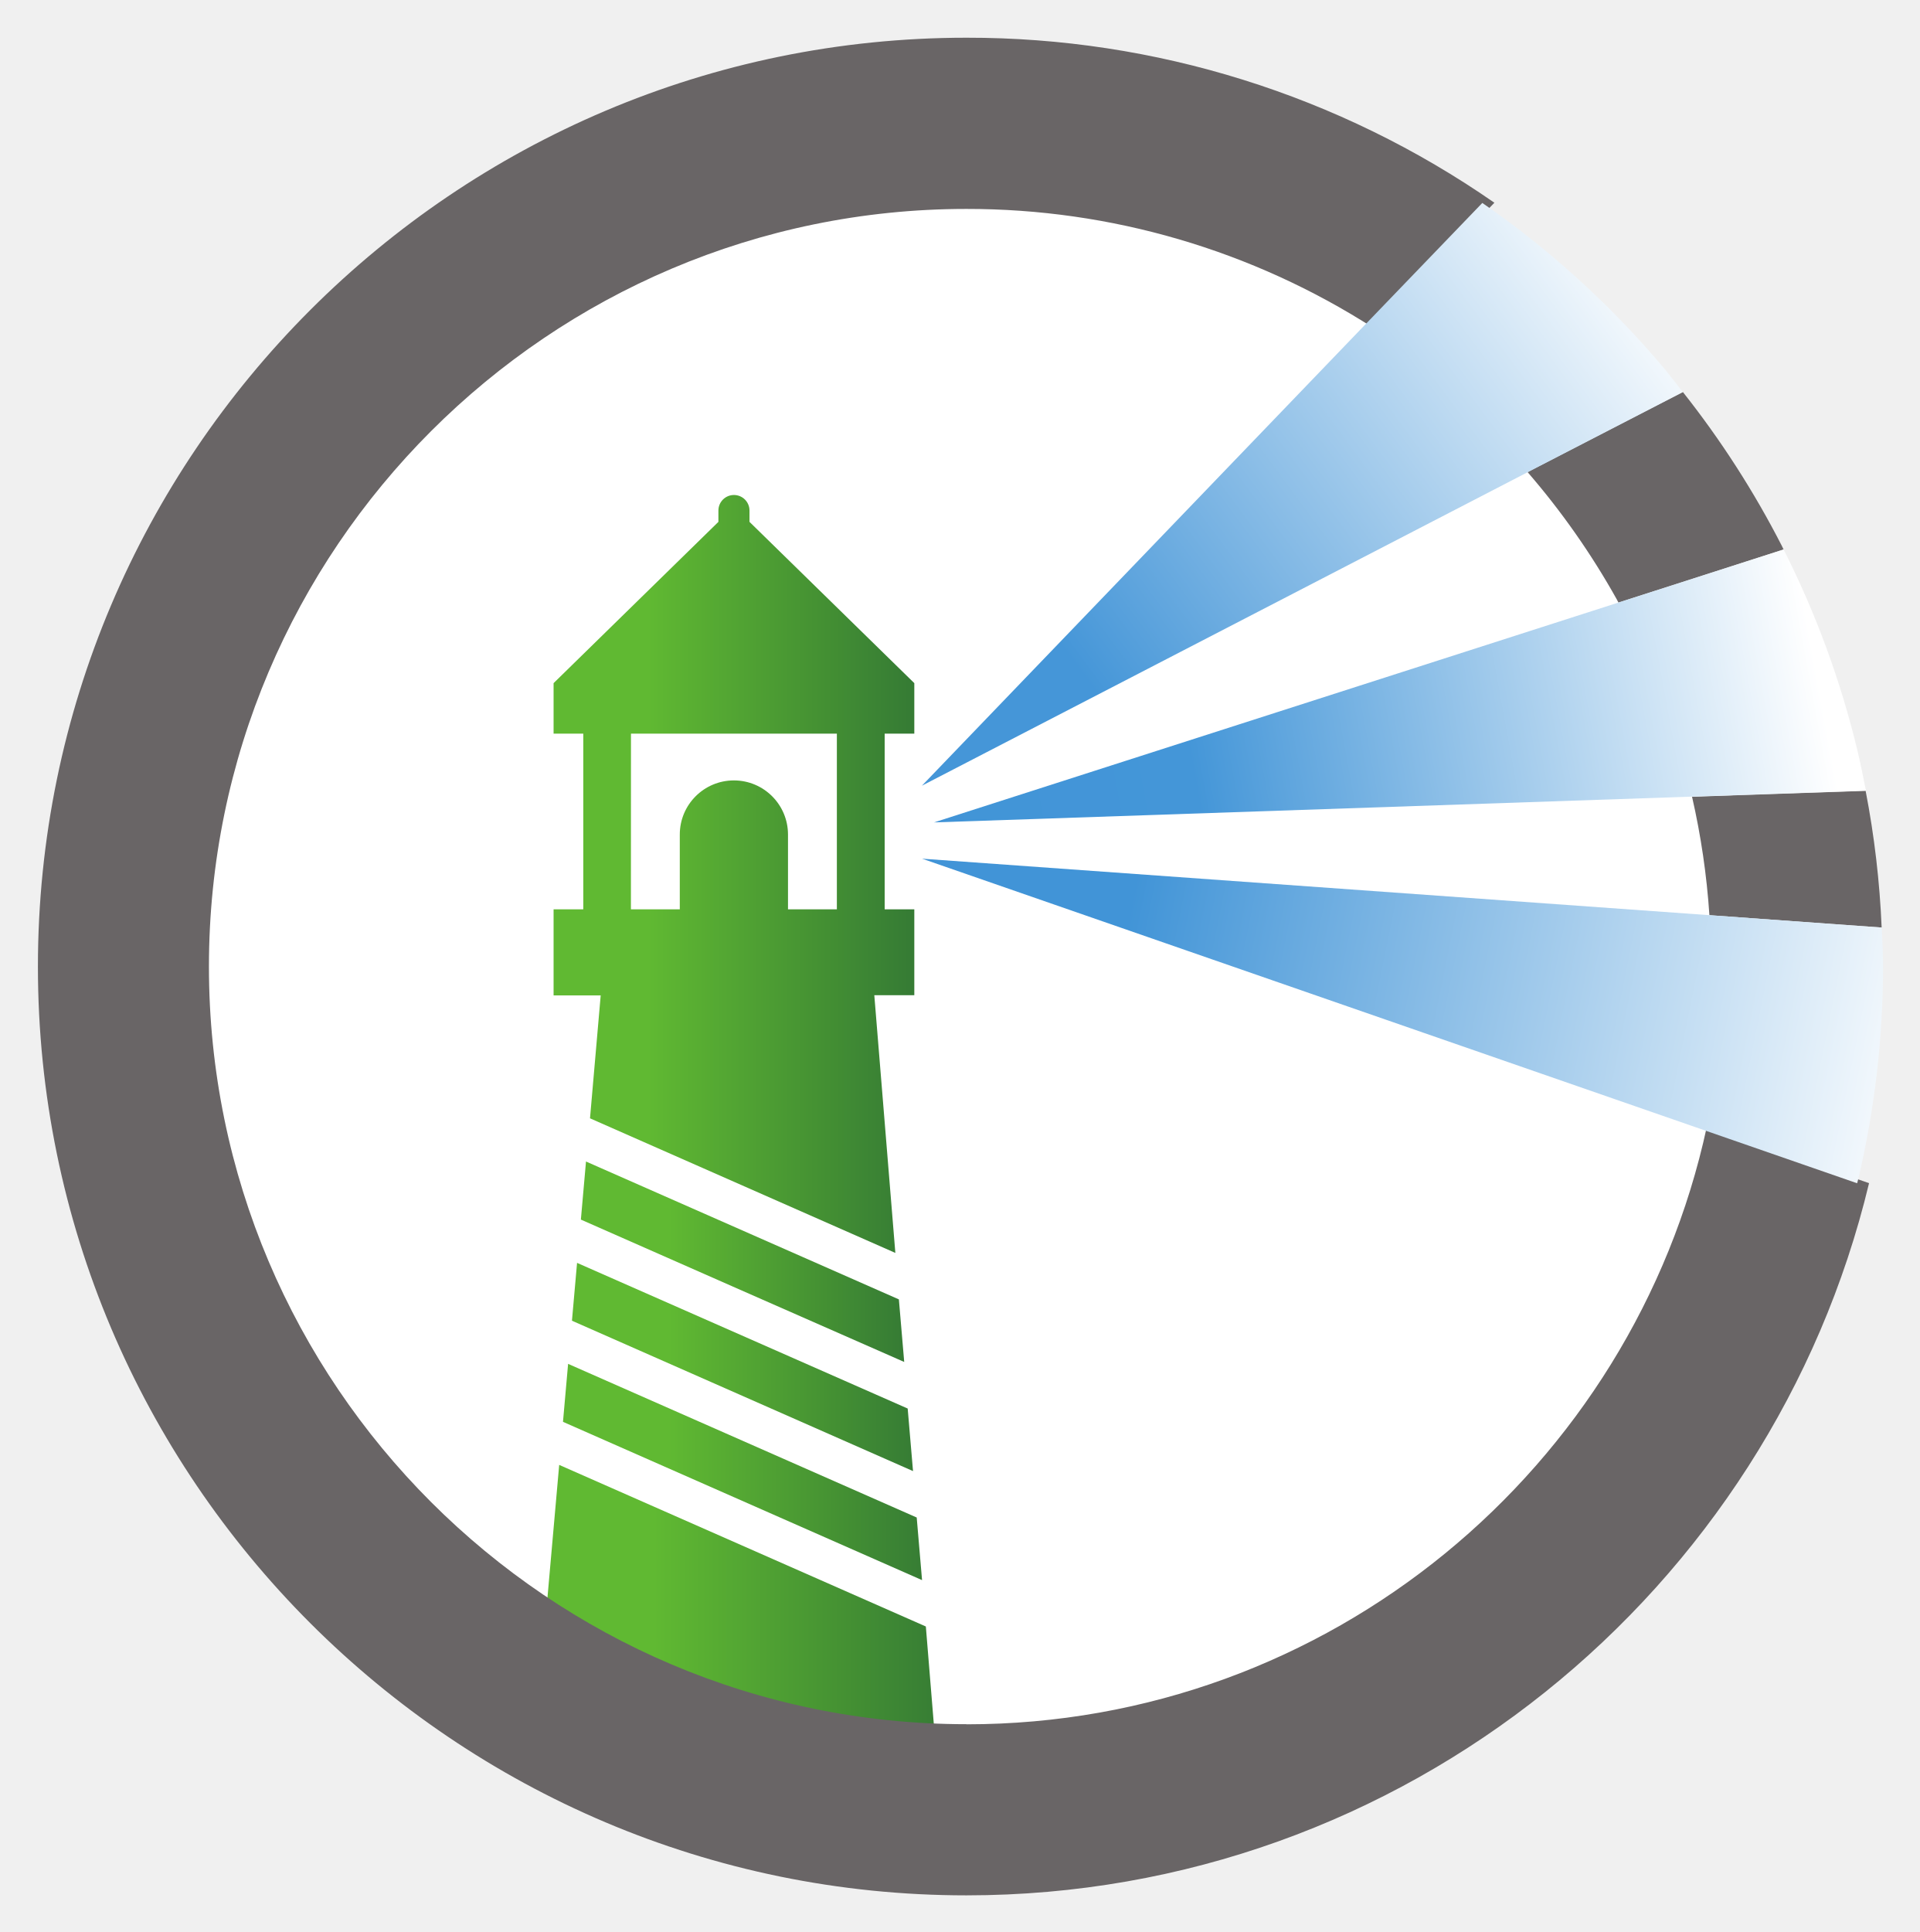
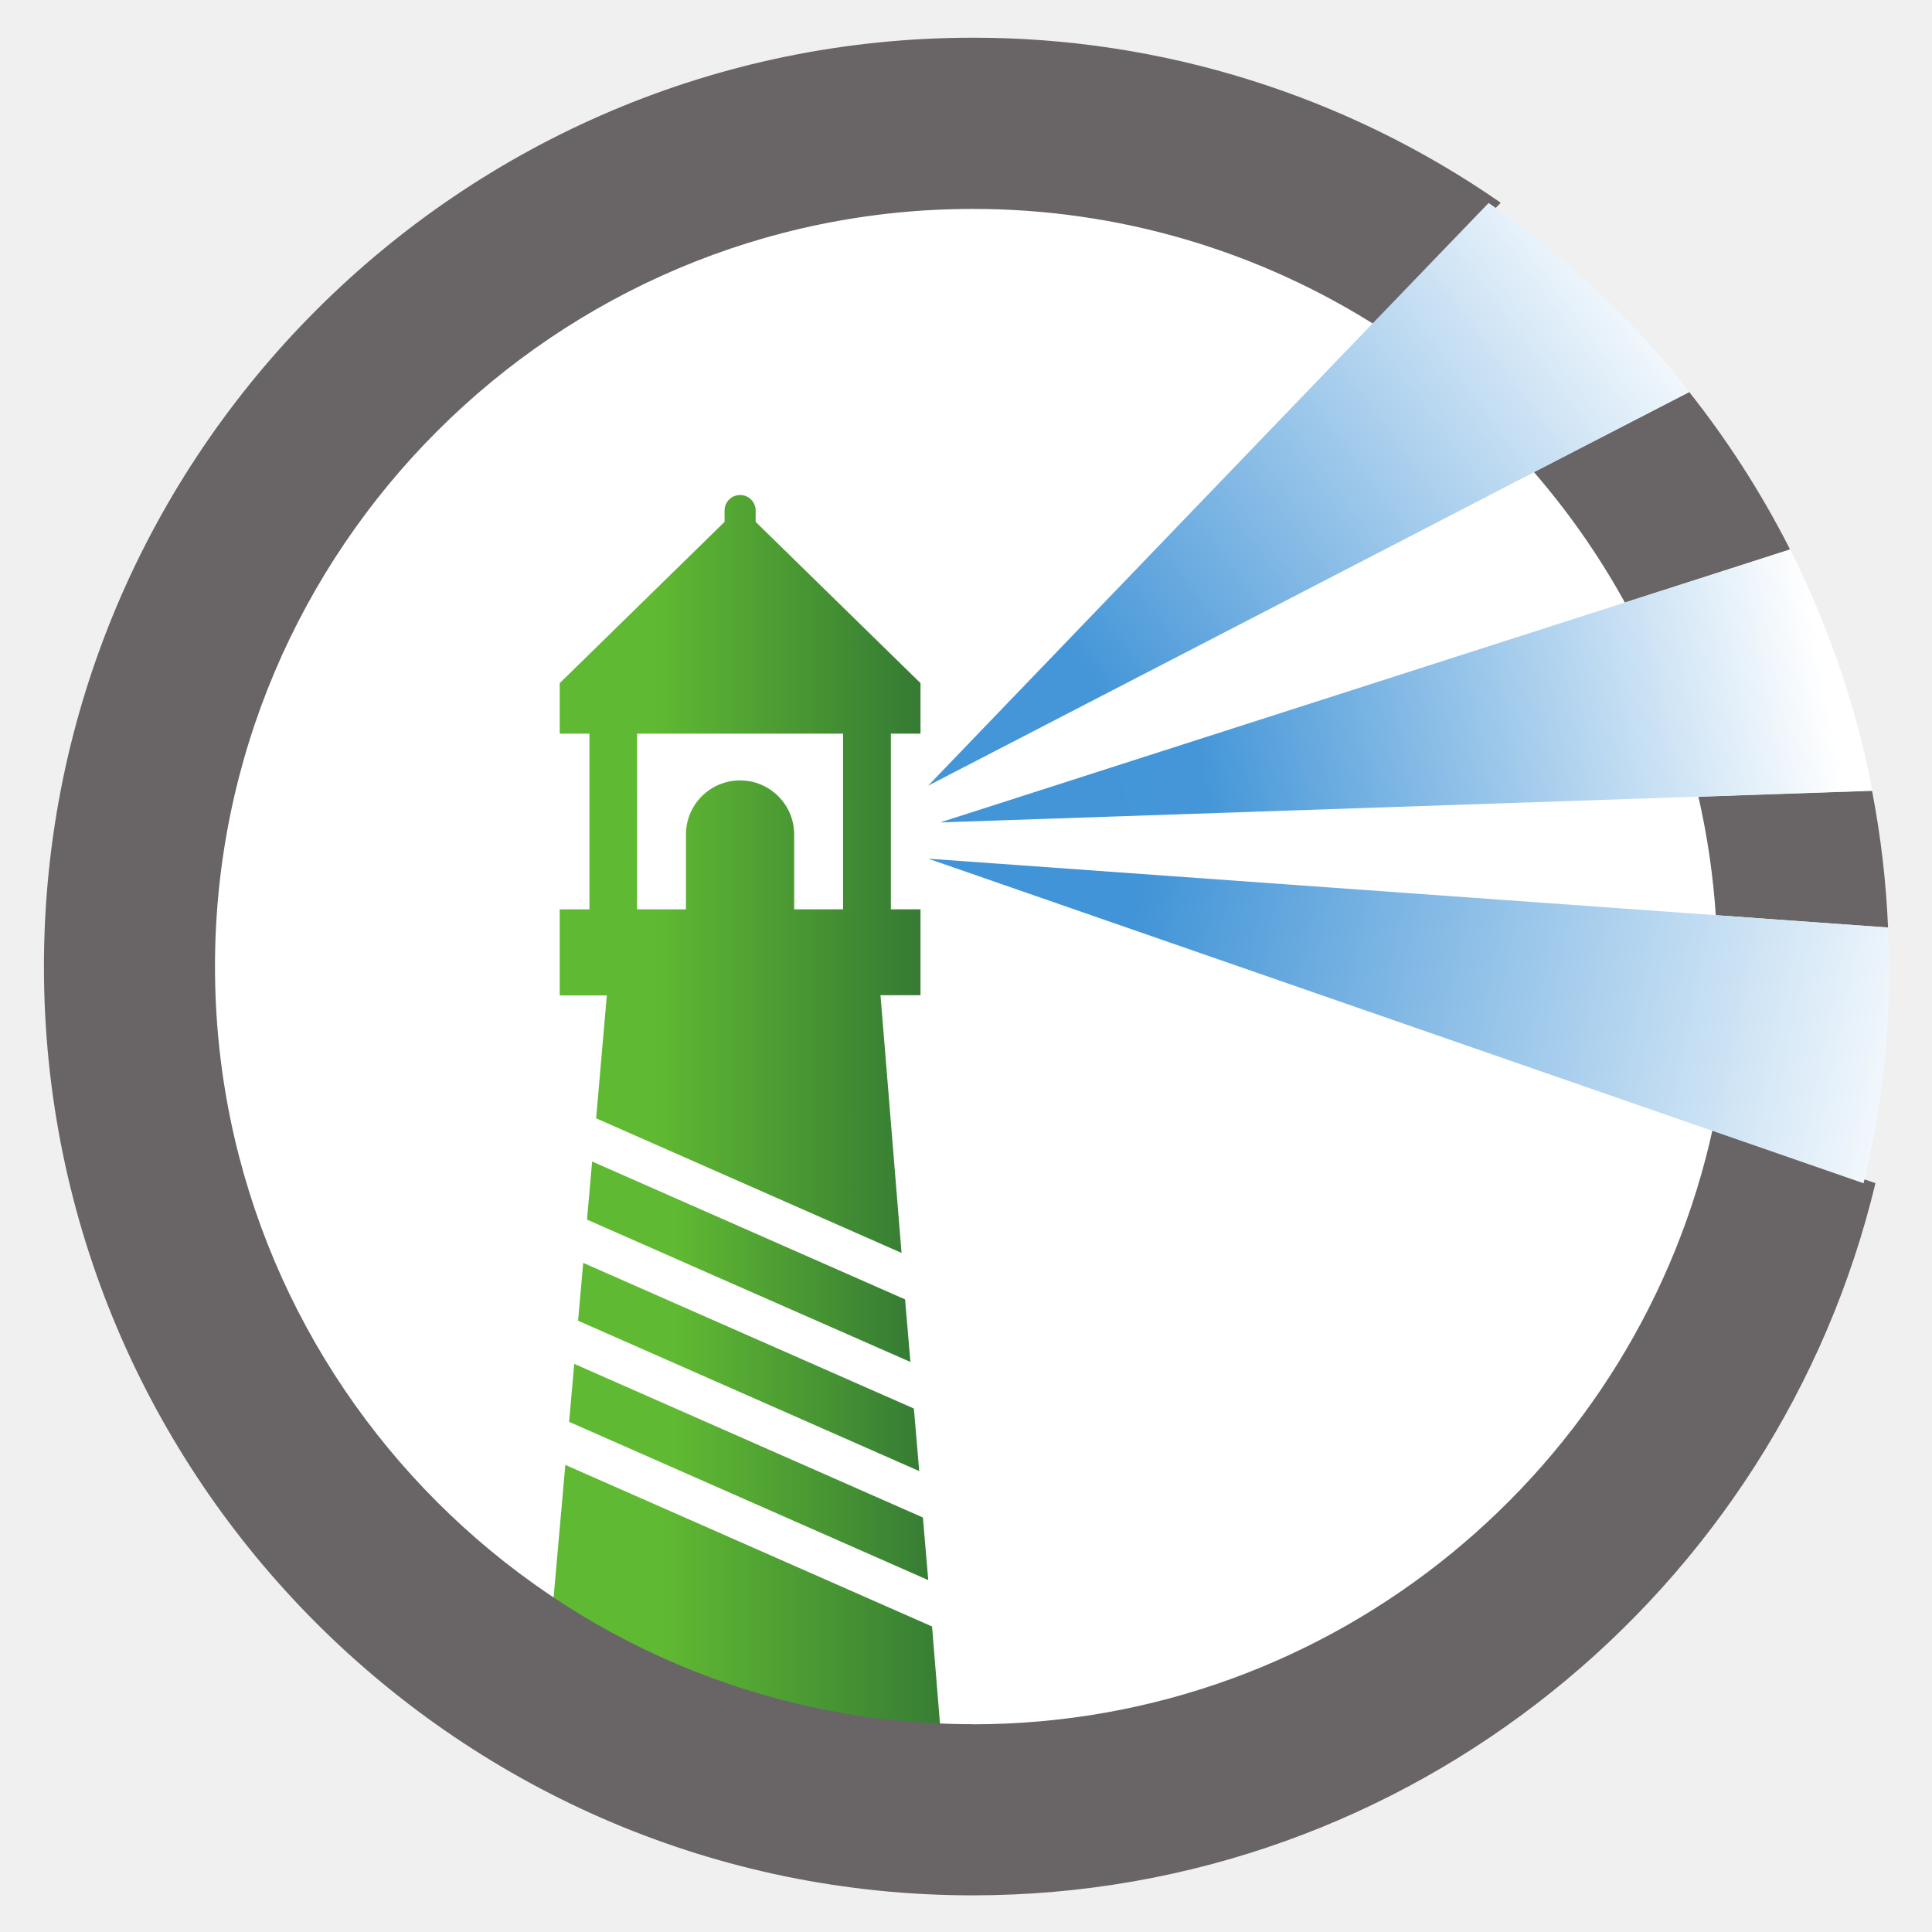
- <svg xmlns="http://www.w3.org/2000/svg" xmlns:xlink="http://www.w3.org/1999/xlink" role="img" viewBox="1.05 -1.95 359.41 361.66">
+ <svg xmlns="http://www.w3.org/2000/svg" xmlns:xlink="http://www.w3.org/1999/xlink" width="250px" height="250px" role="img" viewBox="1.05 -1.95 359.41 361.66">
  <defs>
    <linearGradient id="linear-gradient" x1="264.79" x2="267.27" y1="952.39" y2="952.39" gradientTransform="matrix(30.43 0 0 -30.43 -7955.22 29285.75)" gradientUnits="userSpaceOnUse">
      <stop offset="0" stop-color="#60b932" />
      <stop offset=".28" stop-color="#60b932" />
      <stop offset="1" stop-color="#367c34" />
    </linearGradient>
    <linearGradient id="linear-gradient-2" x1="263.77" x2="266.26" y1="955.65" y2="955.65" gradientTransform="matrix(27.21 0 0 -27.21 -7073.85 26169.41)" xlink:href="#linear-gradient" />
    <linearGradient id="linear-gradient-3" x1="263.28" x2="265.76" y1="953.74" y2="953.74" gradientTransform="matrix(25.75 0 0 -25.75 -6671.13 24812.23)" xlink:href="#linear-gradient" />
    <linearGradient id="linear-gradient-4" x1="263.77" x2="266.25" y1="953.2" y2="953.2" gradientTransform="matrix(27.1 0 0 -27.1 -7040.9 26102.49)" xlink:href="#linear-gradient" />
    <linearGradient id="linear-gradient-5" x1="262.73" x2="265.21" y1="954.34" y2="954.34" gradientTransform="matrix(24.4 0 0 -24.4 -6301.36 23521.97)" xlink:href="#linear-gradient" />
    <linearGradient id="linear-gradient-6" x1="272.14" x2="274.62" y1="955.15" y2="955.15" gradientTransform="scale(66.09 -66.09) rotate(36.52 1588.153 68.148)" gradientUnits="userSpaceOnUse">
      <stop offset="0" stop-color="#4596d8" />
      <stop offset=".2" stop-color="#4596d8" />
      <stop offset="1" stop-color="#fff" />
    </linearGradient>
    <linearGradient id="linear-gradient-7" x1="270.65" x2="273.13" y1="952.38" y2="952.38" gradientTransform="scale(77.8 -77.8) rotate(-11.54 -4587.209 1803.323)" gradientUnits="userSpaceOnUse">
      <stop offset="0" stop-color="#4194d7" />
      <stop offset=".2" stop-color="#4194d7" />
      <stop offset="1" stop-color="#fff" />
    </linearGradient>
    <linearGradient id="linear-gradient-8" x1="270.97" x2="273.45" y1="953.75" y2="953.75" gradientTransform="scale(71.35 -71.35) rotate(10.23 5477.37 -1024.602)" gradientUnits="userSpaceOnUse">
      <stop offset="0" stop-color="#4194d7" />
      <stop offset=".33" stop-color="#4496d8" />
      <stop offset="1" stop-color="#fff" />
    </linearGradient>
    <clipPath id="clip-path">
      <path d="M174.4 302.52l-68.65-30.26-3.83 43.21 75.5 23.98-3.02-36.93z" class="cls-1" />
    </clipPath>
    <clipPath id="clip-path-2">
      <path d="M119.19 135.38h38.55v32.89h-9.15v-14a10.13 10.13 0 1 0-20.26 0v14h-9.15zm-7.7 72l57.2 25.21-3.94-48.24h7.49v-16.08h-5.55v-32.89h5.55v-9.45l-30.86-30.19v-2.12a2.91 2.91 0 0 0-5.82 0v2.12l-30.86 30.19v9.45h5.56v32.89h-5.56v16.12h8.82z" class="cls-1" />
    </clipPath>
    <clipPath id="clip-path-3">
      <path d="M108.14 245.28l63.88 28.16-.96-11.73-61.96-27.3-.96 10.87z" class="cls-1" />
    </clipPath>
    <clipPath id="clip-path-4">
      <path d="M106.46 264.21l67.23 29.63-.96-11.72-65.31-28.78-.96 10.87z" class="cls-1" />
    </clipPath>
    <clipPath id="clip-path-5">
      <path d="M110.77 215.48l-.96 10.87 60.54 26.68-.95-11.72-58.63-25.83z" class="cls-1" />
    </clipPath>
    <clipPath id="clip-path-6">
      <path d="M313.13 67.59a175.31 175.31 0 0 0-29.75-28.13c-1.57-1.17-3.18-2.3-4.79-3.42L256 59.5l-82.34 85.63 113.41-58.68 29.07-15c-1.01-1.31-1.98-2.62-3.01-3.86z" class="cls-1" />
    </clipPath>
    <clipPath id="clip-path-7">
      <path d="M353.59 177.61c0-2-.14-4-.22-5.93l-32.21-2.31-147.47-10.58L318.36 209l30.41 10.55c.09-.36.19-.71.28-1.08a173.65 173.65 0 0 0 4.57-39.47v-1.37z" class="cls-1" />
    </clipPath>
    <clipPath id="clip-path-8">
      <path d="M348.84 138.61a172.55 172.55 0 0 0-13.84-37.7l-30.94 9.94L175.92 152l142-4.83 32.5-1.11c-.5-2.48-.99-4.98-1.58-7.45z" class="cls-1" />
    </clipPath>
    <style>.cls-1{fill:none}.cls-13{fill:#696566}</style>
  </defs>
  <g id="g12">
    <path id="path14" fill="#fff" d="M30.89 179a148.87 148.87 0 1 1 148.87 148.85A148.87 148.87 0 0 1 30.89 179" />
    <g id="g30" clip-path="url(#clip-path)">
      <g id="g32">
        <path id="path46" fill="url(#linear-gradient)" d="M174.4 302.52l-68.65-30.25-3.82 43.2 75.5 24-3-36.93" />
      </g>
    </g>
    <g id="g48" clip-path="url(#clip-path-2)">
      <g id="g50">
        <path id="path64" fill="url(#linear-gradient-2)" d="M119.19 135.38h38.55v32.89h-9.15v-14a10.13 10.13 0 1 0-20.26 0v14h-9.15zm-7.7 72l57.2 25.21-3.94-48.24h7.49v-16.08h-5.55v-32.89h5.55v-9.45l-30.86-30.19v-2.12a2.91 2.91 0 0 0-5.82 0v2.12l-30.86 30.19v9.45h5.56v32.89h-5.56v16.12h8.82l-2 23" />
      </g>
    </g>
    <g id="g66" clip-path="url(#clip-path-3)">
      <g id="g68">
        <path id="path82" fill="url(#linear-gradient-3)" d="M108.13 245.28L172 273.44l-1-11.72-62-27.31-1 10.87" />
      </g>
    </g>
    <g id="g84" clip-path="url(#clip-path-4)">
      <g id="g86">
        <path id="path100" fill="url(#linear-gradient-4)" d="M106.46 264.21l67.23 29.63-1-11.72-65.31-28.78-1 10.87" />
      </g>
    </g>
    <g id="g102" clip-path="url(#clip-path-5)">
      <g id="g104">
        <path id="path118" fill="url(#linear-gradient-5)" d="M110.77 215.48l-1 10.88L170.35 253l-1-11.72-58.62-25.83" />
      </g>
    </g>
    <path id="path120" d="M304.07 110.85l30.93-9.94c-.11-.22-.21-.45-.32-.66a174.41 174.41 0 0 0-18.55-28.83l-29.07 15a142.71 142.71 0 0 1 16.73 23.87c.1.17.18.35.27.53" class="cls-13" />
    <path id="path122" d="M321.15 169.37l32.21 2.31a172.86 172.86 0 0 0-3-25.59l-32.5 1.11a141 141 0 0 1 3.25 22.17" class="cls-13" />
    <path id="path124" d="M182 320.81c-78.2 0-141.83-63.62-141.83-141.82S103.82 37.16 182 37.16a140.93 140.93 0 0 1 76.3 22.34L280.85 36A172.86 172.86 0 0 0 182 5.11C86.15 5.11 8.15 83.11 8.15 179s78 173.85 173.85 173.85c81.9 0 150.69-57 169-133.32L320.62 209c-13.8 63.84-70.69 111.83-138.6 111.83" class="cls-13" />
    <g id="g126" clip-path="url(#clip-path-6)">
      <g id="g128">
        <path id="path142" fill="url(#linear-gradient-6)" d="M313.13 67.59a175.31 175.31 0 0 0-29.75-28.13c-1.57-1.17-3.18-2.3-4.79-3.42L256 59.5l-82.34 85.63 113.41-58.68 29.07-15c-1-1.27-2-2.58-3-3.82" />
      </g>
    </g>
    <g id="g144" clip-path="url(#clip-path-7)">
      <g id="g146">
        <path id="path160" fill="url(#linear-gradient-7)" d="M353.59 177.61c0-2-.14-4-.22-5.93l-32.21-2.31-147.47-10.58L318.36 209l30.41 10.55c.09-.36.19-.71.28-1.08a173.65 173.65 0 0 0 4.57-39.47v-1.37" />
      </g>
    </g>
    <g id="g162" clip-path="url(#clip-path-8)">
      <g id="g164">
        <path id="path178" fill="url(#linear-gradient-8)" d="M348.84 138.61a172.55 172.55 0 0 0-13.84-37.7l-30.94 9.94L175.92 152l142-4.83 32.5-1.11c-.48-2.51-1-5-1.56-7.48" />
      </g>
    </g>
  </g>
</svg>
